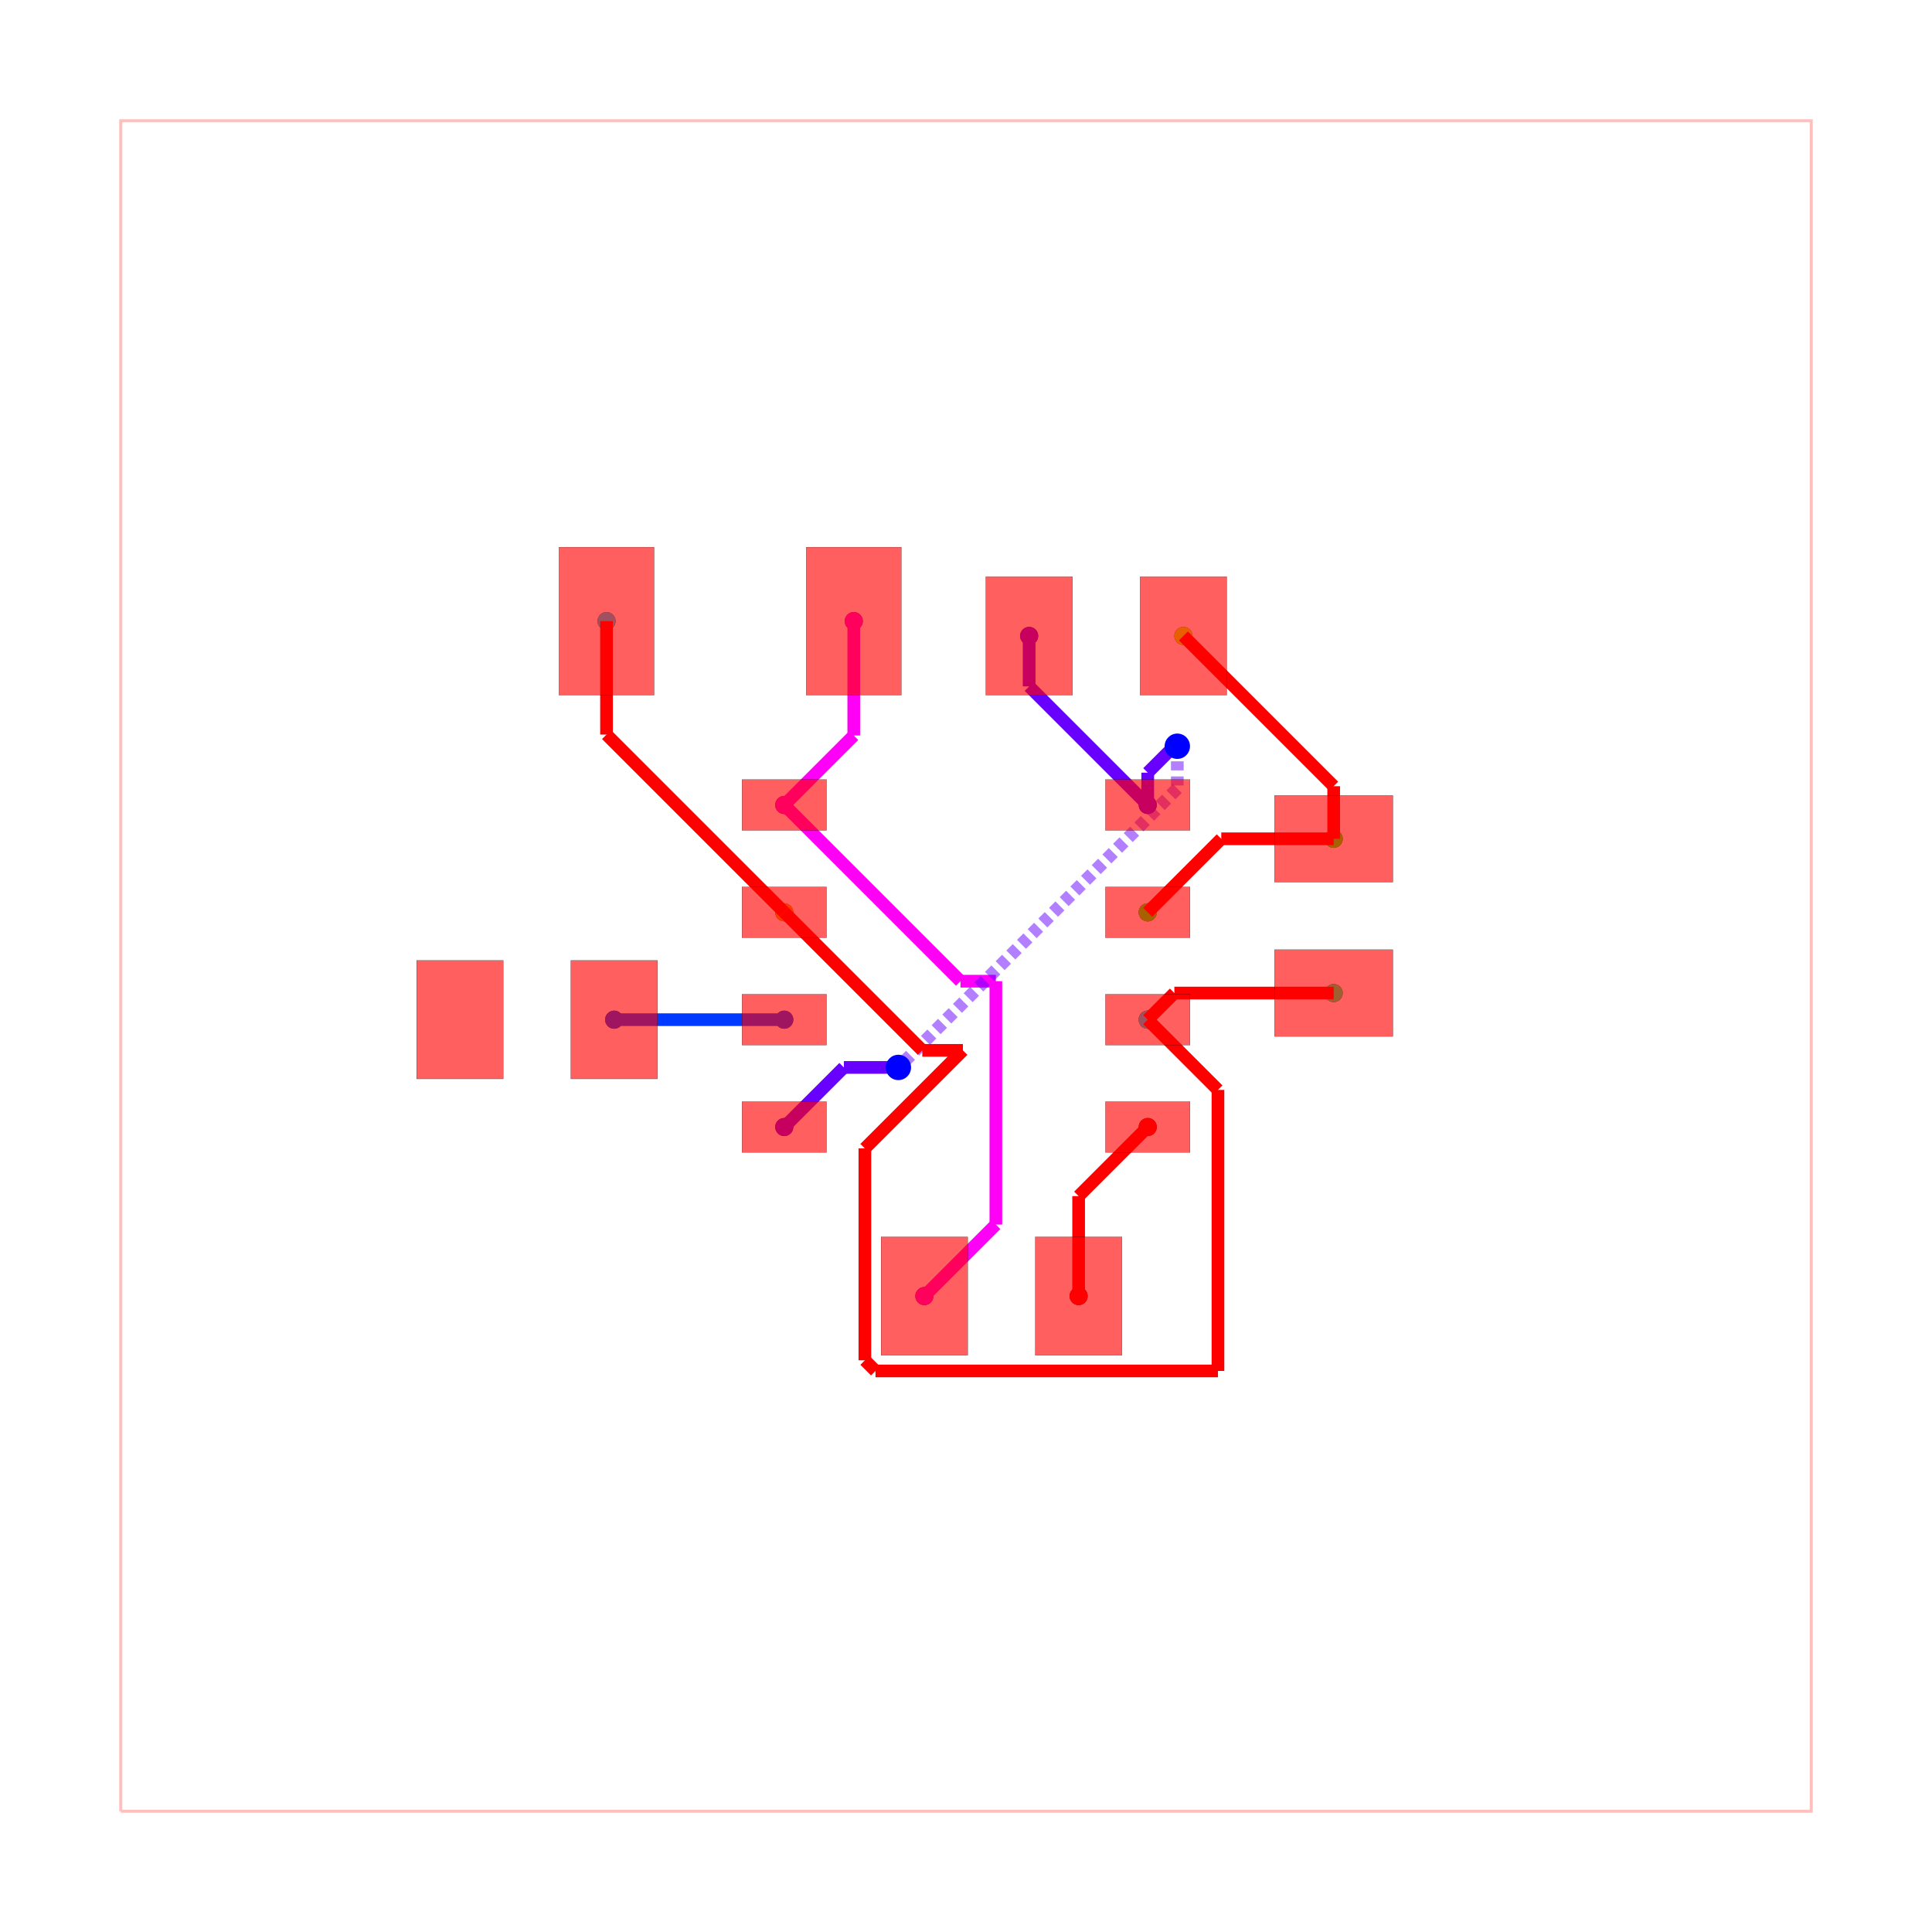
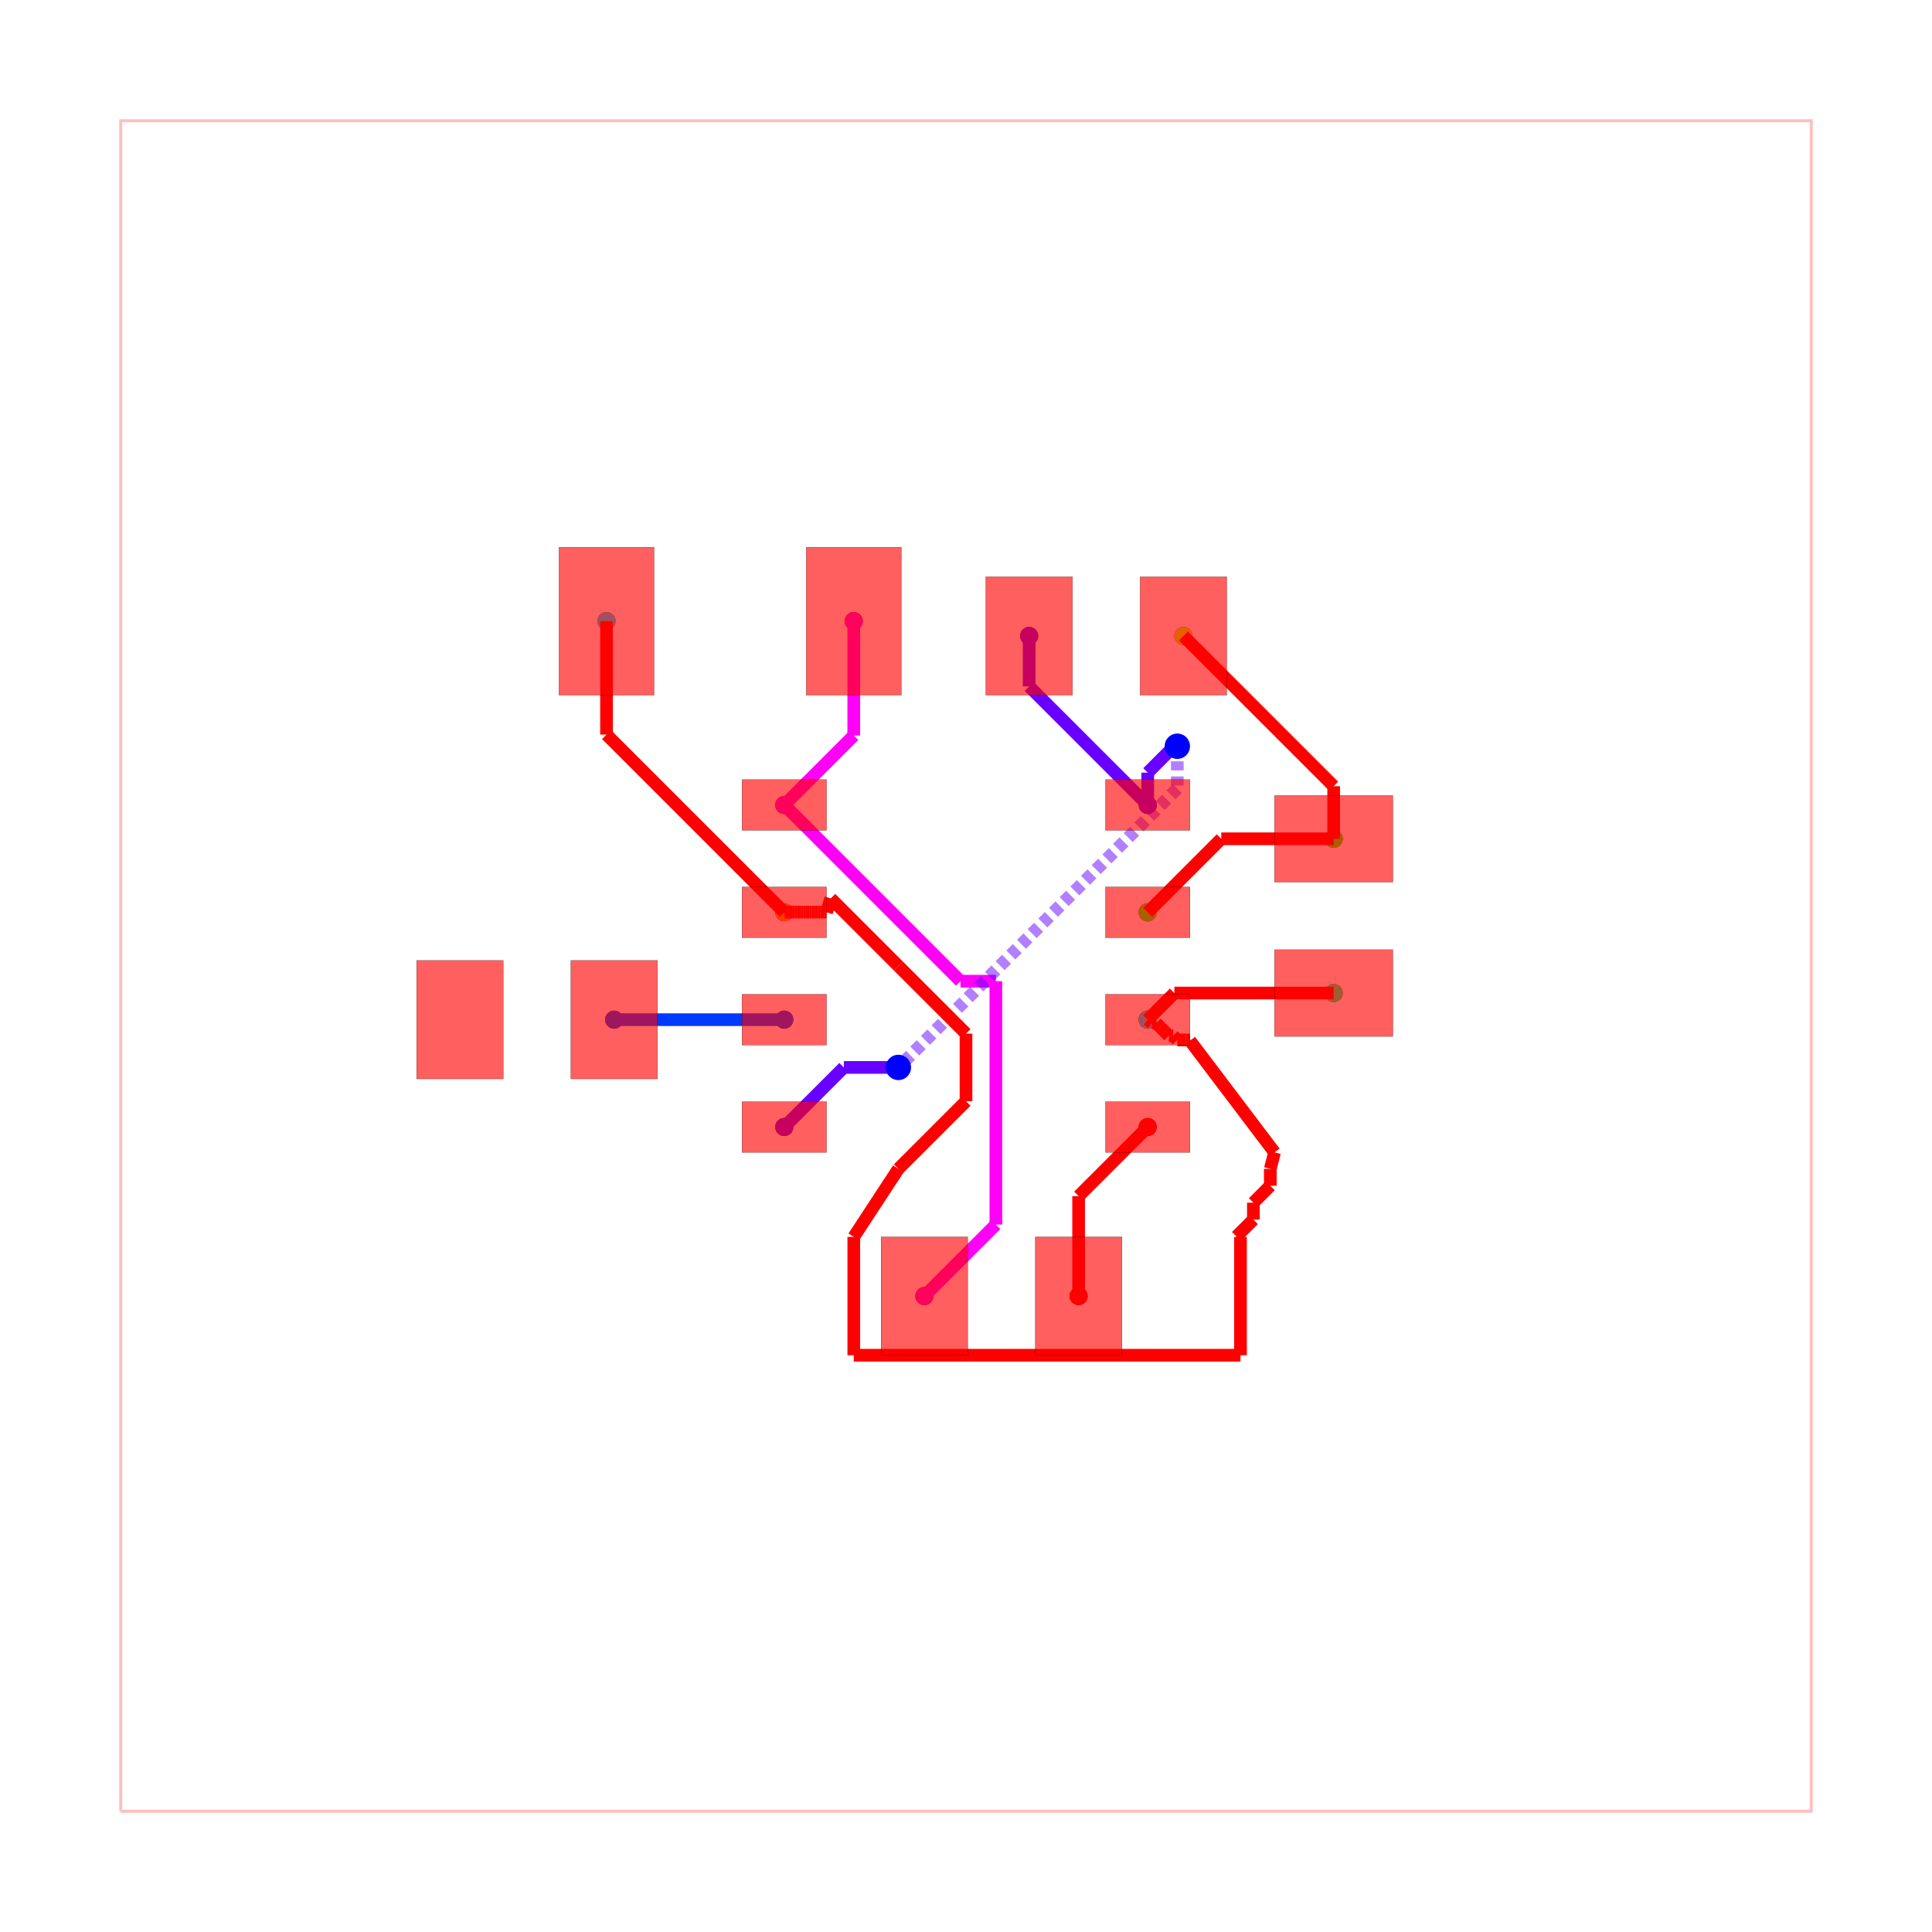
<svg xmlns="http://www.w3.org/2000/svg" width="640" height="640" viewBox="0 0 640 640">
  <rect width="100%" height="100%" fill="white" />
  <g>
    <circle data-type="point" data-label="source_trace_3 pcb_port_4" data-x="2.15" data-y="-1.905" cx="380.2" cy="373.34" r="3" fill="black" />
  </g>
  <g>
    <circle data-type="point" data-label="source_trace_3 pcb_port_14" data-x="1.332455957700033" data-y="-3.9050000000000002" cx="357.309" cy="429.34" r="3" fill="black" />
  </g>
  <g>
    <circle data-type="point" data-label="source_trace_5 pcb_port_5" data-x="2.15" data-y="-0.635" cx="380.2" cy="337.78" r="3" fill="black" />
  </g>
  <g>
    <circle data-type="point" data-label="source_trace_5 pcb_port_1" data-x="-2.15" data-y="0.635" cx="259.8" cy="302.22" r="3" fill="black" />
  </g>
  <g>
    <circle data-type="point" data-label="source_trace_7 pcb_port_9" data-x="2.5720976920476617" data-y="3.9050000000000002" cx="392.019" cy="210.66" r="3" fill="black" />
  </g>
  <g>
    <circle data-type="point" data-label="source_trace_7 pcb_port_6" data-x="2.15" data-y="0.635" cx="380.2" cy="302.22" r="3" fill="black" />
  </g>
  <g>
    <circle data-type="point" data-label="source_trace_8 pcb_port_6" data-x="2.15" data-y="0.635" cx="380.2" cy="302.22" r="3" fill="black" />
  </g>
  <g>
    <circle data-type="point" data-label="source_trace_8 pcb_port_10" data-x="4.35" data-y="1.5050000000000003" cx="441.8" cy="277.86" r="3" fill="black" />
  </g>
  <g>
    <circle data-type="point" data-label="source_trace_9 pcb_port_11" data-x="4.35" data-y="-0.31999999999999973" cx="441.8" cy="328.96" r="3" fill="black" />
  </g>
  <g>
    <circle data-type="point" data-label="source_trace_9 pcb_port_5" data-x="2.15" data-y="-0.635" cx="380.2" cy="337.78" r="3" fill="black" />
  </g>
  <g>
    <circle data-type="point" data-label="source_trace_10 pcb_port_5" data-x="2.15" data-y="-0.635" cx="380.2" cy="337.78" r="3" fill="black" />
  </g>
  <g>
    <circle data-type="point" data-label="source_trace_10 pcb_port_12" data-x="-4.252902307952339" data-y="4.08" cx="200.919" cy="205.76" r="3" fill="black" />
  </g>
  <g>
    <circle data-type="point" data-label="source_trace_12 pcb_port_2" data-x="-2.15" data-y="-0.635" cx="259.8" cy="337.78" r="3" fill="black" />
  </g>
  <g>
    <circle data-type="point" data-label="source_trace_12 pcb_port_16" data-x="-4.1625000000000005" data-y="-0.6350000000000003" cx="203.45" cy="337.78" r="3" fill="black" />
  </g>
  <g>
    <circle data-type="point" data-label="source_net_0 pcb_port_3" data-x="-2.15" data-y="-1.905" cx="259.8" cy="373.34" r="3" fill="black" />
  </g>
  <g>
    <circle data-type="point" data-label="source_net_0 pcb_port_8" data-x="0.7470976920476616" data-y="3.9050000000000002" cx="340.919" cy="210.66" r="3" fill="black" />
  </g>
  <g>
    <circle data-type="point" data-label="source_net_0 pcb_port_7" data-x="2.15" data-y="1.905" cx="380.2" cy="266.66" r="3" fill="black" />
  </g>
  <g>
    <circle data-type="point" data-label="source_net_1 pcb_port_0" data-x="-2.15" data-y="1.905" cx="259.8" cy="266.66" r="3" fill="black" />
  </g>
  <g>
    <circle data-type="point" data-label="source_net_1 pcb_port_13" data-x="-1.327902307952339" data-y="4.08" cx="282.819" cy="205.76" r="3" fill="black" />
  </g>
  <g>
    <circle data-type="point" data-label="source_net_1 pcb_port_15" data-x="-0.49254404229996707" data-y="-3.9050000000000002" cx="306.209" cy="429.34" r="3" fill="black" />
  </g>
  <g>
    <circle data-type="point" data-label="source_trace_3 (top)" data-x="2.15" data-y="-1.905" cx="380.2" cy="373.34" r="3" fill="hsl(0, 100%, 50%)" />
  </g>
  <g>
    <circle data-type="point" data-label="source_trace_3 (top)" data-x="1.332455957700033" data-y="-3.9050000000000002" cx="357.309" cy="429.34" r="3" fill="hsl(0, 100%, 50%)" />
  </g>
  <g>
    <circle data-type="point" data-label="source_trace_5 (top)" data-x="2.15" data-y="-0.635" cx="380.2" cy="337.78" r="3" fill="hsl(37.778, 100%, 50%)" />
  </g>
  <g>
    <circle data-type="point" data-label="source_trace_5 (top)" data-x="-2.15" data-y="0.635" cx="259.8" cy="302.22" r="3" fill="hsl(37.778, 100%, 50%)" />
  </g>
  <g>
    <circle data-type="point" data-label="source_trace_7 (top)" data-x="2.5720976920476617" data-y="3.9050000000000002" cx="392.019" cy="210.66" r="3" fill="hsl(75.556, 100%, 50%)" />
  </g>
  <g>
    <circle data-type="point" data-label="source_trace_7 (top)" data-x="2.15" data-y="0.635" cx="380.2" cy="302.22" r="3" fill="hsl(75.556, 100%, 50%)" />
  </g>
  <g>
    <circle data-type="point" data-label="source_trace_8 (top)" data-x="2.15" data-y="0.635" cx="380.2" cy="302.22" r="3" fill="hsl(113.333, 100%, 50%)" />
  </g>
  <g>
    <circle data-type="point" data-label="source_trace_8 (top)" data-x="4.35" data-y="1.5050000000000003" cx="441.8" cy="277.86" r="3" fill="hsl(113.333, 100%, 50%)" />
  </g>
  <g>
    <circle data-type="point" data-label="source_trace_9 (top)" data-x="4.35" data-y="-0.31999999999999973" cx="441.8" cy="328.96" r="3" fill="hsl(151.111, 100%, 50%)" />
  </g>
  <g>
    <circle data-type="point" data-label="source_trace_9 (top)" data-x="2.15" data-y="-0.635" cx="380.2" cy="337.78" r="3" fill="hsl(151.111, 100%, 50%)" />
  </g>
  <g>
    <circle data-type="point" data-label="source_trace_10 (top)" data-x="2.15" data-y="-0.635" cx="380.2" cy="337.78" r="3" fill="hsl(188.889, 100%, 50%)" />
  </g>
  <g>
    <circle data-type="point" data-label="source_trace_10 (top)" data-x="-4.252902307952339" data-y="4.08" cx="200.919" cy="205.76" r="3" fill="hsl(188.889, 100%, 50%)" />
  </g>
  <g>
    <circle data-type="point" data-label="source_trace_12 (top)" data-x="-2.15" data-y="-0.635" cx="259.8" cy="337.78" r="3" fill="hsl(226.667, 100%, 50%)" />
  </g>
  <g>
    <circle data-type="point" data-label="source_trace_12 (top)" data-x="-4.1625000000000005" data-y="-0.6350000000000003" cx="203.45" cy="337.78" r="3" fill="hsl(226.667, 100%, 50%)" />
  </g>
  <g>
    <circle data-type="point" data-label="source_net_0 (top)" data-x="-2.15" data-y="-1.905" cx="259.8" cy="373.34" r="3" fill="hsl(264.444, 100%, 50%)" />
  </g>
  <g>
    <circle data-type="point" data-label="source_net_0 (top)" data-x="0.7470976920476616" data-y="3.9050000000000002" cx="340.919" cy="210.66" r="3" fill="hsl(264.444, 100%, 50%)" />
  </g>
  <g>
    <circle data-type="point" data-label="source_net_0 (top)" data-x="2.15" data-y="1.905" cx="380.2" cy="266.66" r="3" fill="hsl(264.444, 100%, 50%)" />
  </g>
  <g>
    <circle data-type="point" data-label="source_net_1 (top)" data-x="-2.15" data-y="1.905" cx="259.8" cy="266.66" r="3" fill="hsl(302.222, 100%, 50%)" />
  </g>
  <g>
    <circle data-type="point" data-label="source_net_1 (top)" data-x="-1.327902307952339" data-y="4.08" cx="282.819" cy="205.76" r="3" fill="hsl(302.222, 100%, 50%)" />
  </g>
  <g>
    <circle data-type="point" data-label="source_net_1 (top)" data-x="-0.49254404229996707" data-y="-3.9050000000000002" cx="306.209" cy="429.34" r="3" fill="hsl(302.222, 100%, 50%)" />
  </g>
  <g>
    <polyline data-points="-10,-10 10,-10 10,10 -10,10 -10,-10" data-type="line" data-label="" points="40,600 600,600 600,40 40,40 40,600" fill="none" stroke="rgba(255,0,0,0.25)" stroke-width="1px" />
  </g>
  <g>
    <polyline data-points="-1.327902307952339,4.08 -1.327902307952339,2.7270976920476606" data-type="line" data-label="" points="282.819,205.76 282.819,243.641" fill="none" stroke="hsl(302.222, 100%, 50%)" stroke-width="4.2" />
  </g>
  <g>
    <polyline data-points="-1.327902307952339,2.7270976920476606 -2.15,1.905" data-type="line" data-label="" points="282.819,243.641 259.8,266.66" fill="none" stroke="hsl(302.222, 100%, 50%)" stroke-width="4.2" />
  </g>
  <g>
    <polyline data-points="-0.49254404229996707,-3.9050000000000002 0.35332543838918007,-3.059130519310853" data-type="line" data-label="" points="306.209,429.34 329.893,405.656" fill="none" stroke="hsl(302.222, 100%, 50%)" stroke-width="4.2" />
  </g>
  <g>
    <polyline data-points="0.35332543838918007,-3.059130519310853 0.35332543838918007,-0.17974910977880976" data-type="line" data-label="" points="329.893,405.656 329.893,325.033" fill="none" stroke="hsl(302.222, 100%, 50%)" stroke-width="4.2" />
  </g>
  <g>
    <polyline data-points="0.35332543838918007,-0.17974910977880976 -0.06525089022119035,-0.17974910977880976" data-type="line" data-label="" points="329.893,325.033 318.173,325.033" fill="none" stroke="hsl(302.222, 100%, 50%)" stroke-width="4.2" />
  </g>
  <g>
    <polyline data-points="-0.06525089022119035,-0.17974910977880976 -2.15,1.905" data-type="line" data-label="" points="318.173,325.033 259.8,266.66" fill="none" stroke="hsl(302.222, 100%, 50%)" stroke-width="4.2" />
  </g>
  <g>
    <polyline data-points="0.7470976920476616,3.9050000000000002 0.7470976920476616,3.3079023079523386" data-type="line" data-label="" points="340.919,210.66 340.919,227.379" fill="none" stroke="hsl(264.444, 100%, 50%)" stroke-width="4.2" />
  </g>
  <g>
    <polyline data-points="0.7470976920476616,3.3079023079523386 2.15,1.905" data-type="line" data-label="" points="340.919,227.379 380.2,266.66" fill="none" stroke="hsl(264.444, 100%, 50%)" stroke-width="4.2" />
  </g>
  <g>
    <polyline data-points="2.15,1.905 2.15,2.2873345907090696" data-type="line" data-label="" points="380.2,266.66 380.2,255.955" fill="none" stroke="hsl(264.444, 100%, 50%)" stroke-width="4.2" />
  </g>
  <g>
    <polyline data-points="2.15,2.2873345907090696 2.4099199220666288,2.5472545127756985" data-type="line" data-label="" points="380.2,255.955 387.478,248.677" fill="none" stroke="hsl(264.444, 100%, 50%)" stroke-width="4.2" />
  </g>
  <g>
    <polyline data-points="2.4099199220666288,2.5472545127756985 2.5,2.6000000000000005" data-type="line" data-label="" points="387.478,248.677 390,247.2" fill="none" stroke="hsl(264.444, 100%, 50%)" stroke-width="4.2" />
  </g>
  <g>
    <polyline data-points="2.5,2.6000000000000005 2.5,2.1" data-type="line" data-label="" points="390,247.2 390,261.2" fill="none" stroke="rgba(102,0,255,0.5)" stroke-width="4.2" stroke-dasharray="3 2" />
  </g>
  <g>
    <polyline data-points="2.5,2.1 -0.7257760369068147,-1.1257760369068146" data-type="line" data-label="" points="390,261.2 299.678,351.522" fill="none" stroke="rgba(102,0,255,0.5)" stroke-width="4.2" stroke-dasharray="3 2" />
  </g>
  <g>
    <polyline data-points="-0.7257760369068147,-1.1257760369068146 -0.8,-1.2" data-type="line" data-label="" points="299.678,351.522 297.6,353.6" fill="none" stroke="rgba(102,0,255,0.5)" stroke-width="4.2" stroke-dasharray="3 2" />
  </g>
  <g>
    <polyline data-points="-0.8,-1.2 -1.4449999999999998,-1.2" data-type="line" data-label="" points="297.6,353.6 279.54,353.6" fill="none" stroke="hsl(264.444, 100%, 50%)" stroke-width="4.2" />
  </g>
  <g>
    <polyline data-points="-1.4449999999999998,-1.2 -2.15,-1.905" data-type="line" data-label="" points="279.54,353.6 259.8,373.34" fill="none" stroke="hsl(264.444, 100%, 50%)" stroke-width="4.2" />
  </g>
  <g>
    <polyline data-points="-4.1625000000000005,-0.6350000000000003 -2.1500000000000004,-0.6350000000000003" data-type="line" data-label="" points="203.45,337.78 259.8,337.78" fill="none" stroke="hsl(226.667, 100%, 50%)" stroke-width="4.2" />
  </g>
  <g>
    <polyline data-points="-2.1500000000000004,-0.6350000000000003 -2.15,-0.635" data-type="line" data-label="" points="259.8,337.78 259.8,337.78" fill="none" stroke="hsl(226.667, 100%, 50%)" stroke-width="4.2" />
  </g>
  <g>
    <polyline data-points="4.35,1.5050000000000003 3.0200000000000005,1.5050000000000003" data-type="line" data-label="" points="441.8,277.86 404.56,277.86" fill="none" stroke="red" stroke-width="4.2" />
  </g>
  <g>
    <polyline data-points="3.0200000000000005,1.5050000000000003 2.15,0.635" data-type="line" data-label="" points="404.56,277.86 380.2,302.22" fill="none" stroke="red" stroke-width="4.2" />
  </g>
  <g>
    <polyline data-points="4.35,1.5050000000000003 4.35,2.1270976920476623" data-type="line" data-label="" points="441.8,277.86 441.8,260.441" fill="none" stroke="red" stroke-width="4.2" />
  </g>
  <g>
    <polyline data-points="4.35,2.1270976920476623 2.5720976920476617,3.9050000000000002" data-type="line" data-label="" points="441.8,260.441 392.019,210.66" fill="none" stroke="red" stroke-width="4.2" />
  </g>
  <g>
    <polyline data-points="4.35,-0.31999999999999973 2.4650000000000003,-0.31999999999999973" data-type="line" data-label="" points="441.8,328.96 389.02,328.96" fill="none" stroke="red" stroke-width="4.2" />
  </g>
  <g>
    <polyline data-points="2.4650000000000003,-0.31999999999999973 2.15,-0.635" data-type="line" data-label="" points="389.02,328.96 380.2,337.78" fill="none" stroke="red" stroke-width="4.2" />
  </g>
  <g>
    <polyline data-points="-4.252902307952339,4.08 -4.252902307952339,2.7379023079523392" data-type="line" data-label="" points="200.919,205.76 200.919,243.339" fill="none" stroke="red" stroke-width="4.2" />
  </g>
  <g>
    <polyline data-points="-4.252902307952339,2.7379023079523392 -2.15,0.635" data-type="line" data-label="" points="200.919,243.339 259.8,302.22" fill="none" stroke="red" stroke-width="4.2" />
  </g>
  <g>
-     <polyline data-points="2.15,-0.635 2.980895941321326,-1.4658959413213262" data-type="line" data-label="" points="380.2,337.78 403.465,361.045" fill="none" stroke="red" stroke-width="4.2" />
-   </g>
-   <g>
-     <polyline data-points="2.980895941321326,-1.4658959413213262 2.980895941321326,-4.7907320594824165" data-type="line" data-label="" points="403.465,361.045 403.465,454.14" fill="none" stroke="red" stroke-width="4.2" />
-   </g>
-   <g>
-     <polyline data-points="2.980895941321326,-4.7907320594824165 -1.0706109678011289,-4.7907320594824165" data-type="line" data-label="" points="403.465,454.14 290.023,454.14" fill="none" stroke="red" stroke-width="4.2" />
-   </g>
-   <g>
-     <polyline data-points="-1.0706109678011289,-4.7907320594824165 -1.1964087997429593,-4.664934227540586" data-type="line" data-label="" points="290.023,454.14 286.501,450.618" fill="none" stroke="red" stroke-width="4.2" />
-   </g>
-   <g>
-     <polyline data-points="-1.1964087997429593,-4.664934227540586 -1.1964087997429593,-2.157872198409919" data-type="line" data-label="" points="286.501,450.618 286.501,380.42" fill="none" stroke="red" stroke-width="4.2" />
-   </g>
-   <g>
-     <polyline data-points="-1.1964087997429593,-2.157872198409919 -0.0365861616561861,-0.9980495603231456" data-type="line" data-label="" points="286.501,380.42 318.976,347.945" fill="none" stroke="red" stroke-width="4.2" />
-   </g>
-   <g>
-     <polyline data-points="-0.0365861616561861,-0.9980495603231456 -0.5169504396768543,-0.9980495603231456" data-type="line" data-label="" points="318.976,347.945 305.525,347.945" fill="none" stroke="red" stroke-width="4.2" />
-   </g>
-   <g>
-     <polyline data-points="-0.5169504396768543,-0.9980495603231456 -2.15,0.635" data-type="line" data-label="" points="305.525,347.945 259.8,302.22" fill="none" stroke="red" stroke-width="4.2" />
+     <polyline data-points="2.15,-0.635 2.200000000000002,-0.6749999999999998" data-type="line" data-label="" points="380.2,337.78 381.6,338.9" fill="none" stroke="red" stroke-width="4.2" />
+   </g>
+   <g>
+     <polyline data-points="2.200000000000002,-0.6749999999999998 2.2500000000000018,-0.6749999999999998" data-type="line" data-label="" points="381.6,338.9 383,338.9" fill="none" stroke="red" stroke-width="4.2" />
+   </g>
+   <g>
+     <polyline data-points="2.2500000000000018,-0.6749999999999998 2.3000000000000016,-0.7249999999999999" data-type="line" data-label="" points="383,338.9 384.4,340.3" fill="none" stroke="red" stroke-width="4.2" />
+   </g>
+   <g>
+     <polyline data-points="2.3000000000000016,-0.7249999999999999 2.3500000000000014,-0.7749999999999999" data-type="line" data-label="" points="384.4,340.3 385.8,341.7" fill="none" stroke="red" stroke-width="4.2" />
+   </g>
+   <g>
+     <polyline data-points="2.3500000000000014,-0.7749999999999999 2.4000000000000012,-0.825" data-type="line" data-label="" points="385.8,341.7 387.2,343.1" fill="none" stroke="red" stroke-width="4.2" />
+   </g>
+   <g>
+     <polyline data-points="2.4000000000000012,-0.825 2.450000000000001,-0.825" data-type="line" data-label="" points="387.2,343.1 388.6,343.1" fill="none" stroke="red" stroke-width="4.2" />
+   </g>
+   <g>
+     <polyline data-points="2.450000000000001,-0.825 2.500000000000001,-0.875" data-type="line" data-label="" points="388.6,343.1 390,344.5" fill="none" stroke="red" stroke-width="4.2" />
+   </g>
+   <g>
+     <polyline data-points="2.500000000000001,-0.875 2.5500000000000007,-0.875" data-type="line" data-label="" points="390,344.5 391.4,344.5" fill="none" stroke="red" stroke-width="4.2" />
+   </g>
+   <g>
+     <polyline data-points="2.5500000000000007,-0.875 2.6000000000000005,-0.875" data-type="line" data-label="" points="391.4,344.5 392.8,344.5" fill="none" stroke="red" stroke-width="4.2" />
+   </g>
+   <g>
+     <polyline data-points="2.6000000000000005,-0.875 2.6500000000000004,-0.875" data-type="line" data-label="" points="392.8,344.5 394.2,344.5" fill="none" stroke="red" stroke-width="4.2" />
+   </g>
+   <g>
+     <polyline data-points="2.6500000000000004,-0.875 2.6499999999999995,-0.8837499999999998" data-type="line" data-label="" points="394.2,344.5 394.2,344.745" fill="none" stroke="red" stroke-width="4.2" />
+   </g>
+   <g>
+     <polyline data-points="2.6499999999999995,-0.8837499999999998 3.65,-2.205" data-type="line" data-label="" points="394.2,344.745 422.2,381.74" fill="none" stroke="red" stroke-width="4.2" />
+   </g>
+   <g>
+     <polyline data-points="3.65,-2.205 3.6000000000000005,-2.3999999999999995" data-type="line" data-label="" points="422.2,381.74 420.8,387.2" fill="none" stroke="red" stroke-width="4.2" />
+   </g>
+   <g>
+     <polyline data-points="3.6000000000000005,-2.3999999999999995 3.6000000000000005,-2.5999999999999996" data-type="line" data-label="" points="420.8,387.2 420.8,392.8" fill="none" stroke="red" stroke-width="4.2" />
+   </g>
+   <g>
+     <polyline data-points="3.6000000000000005,-2.5999999999999996 3.4000000000000004,-2.8" data-type="line" data-label="" points="420.8,392.8 415.2,398.4" fill="none" stroke="red" stroke-width="4.2" />
+   </g>
+   <g>
+     <polyline data-points="3.4000000000000004,-2.8 3.4000000000000004,-3" data-type="line" data-label="" points="415.2,398.4 415.2,404" fill="none" stroke="red" stroke-width="4.2" />
+   </g>
+   <g>
+     <polyline data-points="3.4000000000000004,-3 3.2,-3.2" data-type="line" data-label="" points="415.2,404 409.6,409.6" fill="none" stroke="red" stroke-width="4.2" />
+   </g>
+   <g>
+     <polyline data-points="3.2,-3.2 3.247477978850017,-3.205" data-type="line" data-label="" points="409.6,409.6 410.929,409.74" fill="none" stroke="red" stroke-width="4.2" />
+   </g>
+   <g>
+     <polyline data-points="3.247477978850017,-3.205 3.247477978850017,-4.605" data-type="line" data-label="" points="410.929,409.74 410.929,448.94" fill="none" stroke="red" stroke-width="4.2" />
+   </g>
+   <g>
+     <polyline data-points="3.247477978850017,-4.605 -1.3275220211499836,-4.605" data-type="line" data-label="" points="410.929,448.94 282.829,448.94" fill="none" stroke="red" stroke-width="4.2" />
+   </g>
+   <g>
+     <polyline data-points="-1.3275220211499836,-4.605 -1.3275220211499834,-3.2050000000000005" data-type="line" data-label="" points="282.829,448.94 282.829,409.74" fill="none" stroke="red" stroke-width="4.2" />
+   </g>
+   <g>
+     <polyline data-points="-1.3275220211499834,-3.2050000000000005 -0.8,-2.4000000000000004" data-type="line" data-label="" points="282.829,409.74 297.6,387.2" fill="none" stroke="red" stroke-width="4.2" />
+   </g>
+   <g>
+     <polyline data-points="-0.8,-2.4000000000000004 0,-1.6" data-type="line" data-label="" points="297.6,387.2 320,364.8" fill="none" stroke="red" stroke-width="4.2" />
+   </g>
+   <g>
+     <polyline data-points="0,-1.6 0,-0.8" data-type="line" data-label="" points="320,364.8 320,342.4" fill="none" stroke="red" stroke-width="4.2" />
+   </g>
+   <g>
+     <polyline data-points="0,-0.8 -0.8,0" data-type="line" data-label="" points="320,342.4 297.6,320" fill="none" stroke="red" stroke-width="4.2" />
+   </g>
+   <g>
+     <polyline data-points="-0.8,0 -1.6,0.8" data-type="line" data-label="" points="297.6,320 275.2,297.6" fill="none" stroke="red" stroke-width="4.2" />
+   </g>
+   <g>
+     <polyline data-points="-1.6,0.8 -1.65,0.635" data-type="line" data-label="" points="275.2,297.6 273.8,302.22" fill="none" stroke="red" stroke-width="4.2" />
+   </g>
+   <g>
+     <polyline data-points="-1.65,0.635 -1.6500000000000001,0.6375000000000001" data-type="line" data-label="" points="273.8,302.22 273.8,302.15" fill="none" stroke="red" stroke-width="4.2" />
+   </g>
+   <g>
+     <polyline data-points="-1.6500000000000001,0.6375000000000001 -1.675,0.6375000000000001" data-type="line" data-label="" points="273.8,302.15 273.1,302.15" fill="none" stroke="red" stroke-width="4.2" />
+   </g>
+   <g>
+     <polyline data-points="-1.675,0.6375000000000001 -1.7,0.6375000000000001" data-type="line" data-label="" points="273.1,302.15 272.4,302.15" fill="none" stroke="red" stroke-width="4.2" />
+   </g>
+   <g>
+     <polyline data-points="-1.7,0.6375000000000001 -1.7249999999999999,0.6375000000000001" data-type="line" data-label="" points="272.4,302.15 271.7,302.15" fill="none" stroke="red" stroke-width="4.2" />
+   </g>
+   <g>
+     <polyline data-points="-1.7249999999999999,0.6375000000000001 -1.7499999999999998,0.6375000000000001" data-type="line" data-label="" points="271.7,302.15 271,302.15" fill="none" stroke="red" stroke-width="4.2" />
+   </g>
+   <g>
+     <polyline data-points="-1.7499999999999998,0.6375000000000001 -1.7749999999999997,0.6375000000000001" data-type="line" data-label="" points="271,302.15 270.3,302.15" fill="none" stroke="red" stroke-width="4.2" />
+   </g>
+   <g>
+     <polyline data-points="-1.7749999999999997,0.6375000000000001 -1.7999999999999996,0.6375000000000001" data-type="line" data-label="" points="270.3,302.15 269.6,302.15" fill="none" stroke="red" stroke-width="4.2" />
+   </g>
+   <g>
+     <polyline data-points="-1.7999999999999996,0.6375000000000001 -1.8249999999999995,0.6375000000000001" data-type="line" data-label="" points="269.6,302.15 268.9,302.15" fill="none" stroke="red" stroke-width="4.2" />
+   </g>
+   <g>
+     <polyline data-points="-1.8249999999999995,0.6375000000000001 -1.8499999999999994,0.6375000000000001" data-type="line" data-label="" points="268.9,302.15 268.2,302.15" fill="none" stroke="red" stroke-width="4.2" />
+   </g>
+   <g>
+     <polyline data-points="-1.8499999999999994,0.6375000000000001 -1.8749999999999993,0.6375000000000001" data-type="line" data-label="" points="268.2,302.15 267.5,302.15" fill="none" stroke="red" stroke-width="4.2" />
+   </g>
+   <g>
+     <polyline data-points="-1.8749999999999993,0.6375000000000001 -1.8999999999999992,0.6375000000000001" data-type="line" data-label="" points="267.5,302.15 266.8,302.15" fill="none" stroke="red" stroke-width="4.2" />
+   </g>
+   <g>
+     <polyline data-points="-1.8999999999999992,0.6375000000000001 -1.9249999999999992,0.6375000000000001" data-type="line" data-label="" points="266.8,302.15 266.1,302.15" fill="none" stroke="red" stroke-width="4.2" />
+   </g>
+   <g>
+     <polyline data-points="-1.9249999999999992,0.6375000000000001 -1.949999999999999,0.6375000000000001" data-type="line" data-label="" points="266.1,302.15 265.4,302.15" fill="none" stroke="red" stroke-width="4.2" />
+   </g>
+   <g>
+     <polyline data-points="-1.949999999999999,0.6375000000000001 -1.974999999999999,0.6375000000000001" data-type="line" data-label="" points="265.4,302.15 264.7,302.15" fill="none" stroke="red" stroke-width="4.2" />
+   </g>
+   <g>
+     <polyline data-points="-1.974999999999999,0.6375000000000001 -1.999999999999999,0.6375000000000001" data-type="line" data-label="" points="264.7,302.15 264,302.15" fill="none" stroke="red" stroke-width="4.2" />
+   </g>
+   <g>
+     <polyline data-points="-1.999999999999999,0.6375000000000001 -2.024999999999999,0.6375000000000001" data-type="line" data-label="" points="264,302.15 263.3,302.15" fill="none" stroke="red" stroke-width="4.2" />
+   </g>
+   <g>
+     <polyline data-points="-2.024999999999999,0.6375000000000001 -2.049999999999999,0.6375000000000001" data-type="line" data-label="" points="263.3,302.15 262.6,302.15" fill="none" stroke="red" stroke-width="4.2" />
+   </g>
+   <g>
+     <polyline data-points="-2.049999999999999,0.6375000000000001 -2.074999999999999,0.6375000000000001" data-type="line" data-label="" points="262.6,302.15 261.9,302.15" fill="none" stroke="red" stroke-width="4.2" />
+   </g>
+   <g>
+     <polyline data-points="-2.074999999999999,0.6375000000000001 -2.0999999999999988,0.6375000000000001" data-type="line" data-label="" points="261.9,302.15 261.2,302.15" fill="none" stroke="red" stroke-width="4.2" />
+   </g>
+   <g>
+     <polyline data-points="-2.0999999999999988,0.6375000000000001 -2.1249999999999987,0.6375000000000001" data-type="line" data-label="" points="261.2,302.15 260.5,302.15" fill="none" stroke="red" stroke-width="4.2" />
+   </g>
+   <g>
+     <polyline data-points="-2.1249999999999987,0.6375000000000001 -2.15,0.635" data-type="line" data-label="" points="260.5,302.15 259.8,302.22" fill="none" stroke="red" stroke-width="4.2" />
  </g>
  <g>
    <polyline data-points="1.332455957700033,-3.9050000000000002 1.332455957700033,-2.722544042299967" data-type="line" data-label="" points="357.309,429.34 357.309,396.231" fill="none" stroke="hsl(0, 100%, 50%)" stroke-width="4.2" />
  </g>
  <g>
    <polyline data-points="1.332455957700033,-2.722544042299967 2.15,-1.905" data-type="line" data-label="" points="357.309,396.231 380.2,373.34" fill="none" stroke="hsl(0, 100%, 50%)" stroke-width="4.2" />
  </g>
  <g>
    <rect data-type="rect" data-label="top" data-x="-2.15" data-y="1.905" x="245.8" y="258.26" width="28" height="16.8" fill="rgba(255,0,0,0.25)" stroke="black" stroke-width="0.036" />
  </g>
  <g>
    <rect data-type="rect" data-label="top" data-x="-2.15" data-y="0.635" x="245.8" y="293.82" width="28" height="16.8" fill="rgba(255,0,0,0.25)" stroke="black" stroke-width="0.036" />
  </g>
  <g>
    <rect data-type="rect" data-label="top" data-x="-2.15" data-y="-0.635" x="245.8" y="329.38" width="28" height="16.8" fill="rgba(255,0,0,0.25)" stroke="black" stroke-width="0.036" />
  </g>
  <g>
    <rect data-type="rect" data-label="top" data-x="-2.15" data-y="-1.905" x="245.8" y="364.94" width="28" height="16.8" fill="rgba(255,0,0,0.25)" stroke="black" stroke-width="0.036" />
  </g>
  <g>
    <rect data-type="rect" data-label="top" data-x="2.15" data-y="-1.905" x="366.2" y="364.94" width="28" height="16.8" fill="rgba(255,0,0,0.25)" stroke="black" stroke-width="0.036" />
  </g>
  <g>
    <rect data-type="rect" data-label="top" data-x="2.15" data-y="-0.635" x="366.2" y="329.38" width="28" height="16.8" fill="rgba(255,0,0,0.25)" stroke="black" stroke-width="0.036" />
  </g>
  <g>
    <rect data-type="rect" data-label="top" data-x="2.15" data-y="0.635" x="366.2" y="293.82" width="28" height="16.8" fill="rgba(255,0,0,0.25)" stroke="black" stroke-width="0.036" />
  </g>
  <g>
    <rect data-type="rect" data-label="top" data-x="2.15" data-y="1.905" x="366.2" y="258.26" width="28" height="16.8" fill="rgba(255,0,0,0.25)" stroke="black" stroke-width="0.036" />
  </g>
  <g>
    <rect data-type="rect" data-label="top" data-x="0.7470976920476616" data-y="3.9050000000000002" x="326.569" y="191.06" width="28.7" height="39.2" fill="rgba(255,0,0,0.25)" stroke="black" stroke-width="0.036" />
  </g>
  <g>
    <rect data-type="rect" data-label="top" data-x="2.5720976920476617" data-y="3.9050000000000002" x="377.669" y="191.06" width="28.7" height="39.2" fill="rgba(255,0,0,0.25)" stroke="black" stroke-width="0.036" />
  </g>
  <g>
    <rect data-type="rect" data-label="top" data-x="4.35" data-y="1.5050000000000003" x="422.2" y="263.51" width="39.2" height="28.7" fill="rgba(255,0,0,0.25)" stroke="black" stroke-width="0.036" />
  </g>
  <g>
    <rect data-type="rect" data-label="top" data-x="4.35" data-y="-0.31999999999999973" x="422.2" y="314.61" width="39.2" height="28.7" fill="rgba(255,0,0,0.25)" stroke="black" stroke-width="0.036" />
  </g>
  <g>
    <rect data-type="rect" data-label="top" data-x="-4.252902307952339" data-y="4.08" x="185.169" y="181.26" width="31.5" height="49" fill="rgba(255,0,0,0.25)" stroke="black" stroke-width="0.036" />
  </g>
  <g>
    <rect data-type="rect" data-label="top" data-x="-1.327902307952339" data-y="4.08" x="267.069" y="181.26" width="31.5" height="49" fill="rgba(255,0,0,0.25)" stroke="black" stroke-width="0.036" />
  </g>
  <g>
    <rect data-type="rect" data-label="top" data-x="1.332455957700033" data-y="-3.9050000000000002" x="342.959" y="409.74" width="28.7" height="39.2" fill="rgba(255,0,0,0.25)" stroke="black" stroke-width="0.036" />
  </g>
  <g>
    <rect data-type="rect" data-label="top" data-x="-0.49254404229996707" data-y="-3.9050000000000002" x="291.859" y="409.74" width="28.7" height="39.2" fill="rgba(255,0,0,0.25)" stroke="black" stroke-width="0.036" />
  </g>
  <g>
    <rect data-type="rect" data-label="top" data-x="-4.1625000000000005" data-y="-0.6350000000000003" x="189.1" y="318.18" width="28.7" height="39.2" fill="rgba(255,0,0,0.25)" stroke="black" stroke-width="0.036" />
  </g>
  <g>
    <rect data-type="rect" data-label="top" data-x="-5.9875" data-y="-0.6350000000000001" x="138" y="318.18" width="28.7" height="39.2" fill="rgba(255,0,0,0.25)" stroke="black" stroke-width="0.036" />
  </g>
  <g>
    <rect data-type="rect" data-label="" data-x="-2.15" data-y="1.905" x="245.8" y="258.26" width="28" height="16.8" fill="rgba(255,0,0,0.5)" stroke="black" stroke-width="0.036" />
  </g>
  <g>
    <rect data-type="rect" data-label="" data-x="-2.15" data-y="0.635" x="245.8" y="293.82" width="28" height="16.8" fill="rgba(255,0,0,0.5)" stroke="black" stroke-width="0.036" />
  </g>
  <g>
    <rect data-type="rect" data-label="" data-x="-2.15" data-y="-0.635" x="245.8" y="329.38" width="28" height="16.8" fill="rgba(255,0,0,0.5)" stroke="black" stroke-width="0.036" />
  </g>
  <g>
    <rect data-type="rect" data-label="" data-x="-2.15" data-y="-1.905" x="245.8" y="364.94" width="28" height="16.8" fill="rgba(255,0,0,0.5)" stroke="black" stroke-width="0.036" />
  </g>
  <g>
    <rect data-type="rect" data-label="" data-x="2.15" data-y="-1.905" x="366.2" y="364.94" width="28" height="16.8" fill="rgba(255,0,0,0.5)" stroke="black" stroke-width="0.036" />
  </g>
  <g>
    <rect data-type="rect" data-label="" data-x="2.15" data-y="-0.635" x="366.2" y="329.38" width="28" height="16.8" fill="rgba(255,0,0,0.5)" stroke="black" stroke-width="0.036" />
  </g>
  <g>
    <rect data-type="rect" data-label="" data-x="2.15" data-y="0.635" x="366.2" y="293.82" width="28" height="16.8" fill="rgba(255,0,0,0.5)" stroke="black" stroke-width="0.036" />
  </g>
  <g>
    <rect data-type="rect" data-label="" data-x="2.15" data-y="1.905" x="366.2" y="258.26" width="28" height="16.8" fill="rgba(255,0,0,0.5)" stroke="black" stroke-width="0.036" />
  </g>
  <g>
    <rect data-type="rect" data-label="" data-x="0.7470976920476616" data-y="3.9050000000000002" x="326.569" y="191.06" width="28.7" height="39.2" fill="rgba(255,0,0,0.5)" stroke="black" stroke-width="0.036" />
  </g>
  <g>
    <rect data-type="rect" data-label="" data-x="2.5720976920476617" data-y="3.9050000000000002" x="377.669" y="191.06" width="28.7" height="39.2" fill="rgba(255,0,0,0.5)" stroke="black" stroke-width="0.036" />
  </g>
  <g>
    <rect data-type="rect" data-label="" data-x="4.35" data-y="1.5050000000000003" x="422.2" y="263.51" width="39.2" height="28.7" fill="rgba(255,0,0,0.5)" stroke="black" stroke-width="0.036" />
  </g>
  <g>
    <rect data-type="rect" data-label="" data-x="4.35" data-y="-0.31999999999999973" x="422.2" y="314.61" width="39.2" height="28.7" fill="rgba(255,0,0,0.5)" stroke="black" stroke-width="0.036" />
  </g>
  <g>
    <rect data-type="rect" data-label="" data-x="-4.252902307952339" data-y="4.08" x="185.169" y="181.26" width="31.5" height="49" fill="rgba(255,0,0,0.5)" stroke="black" stroke-width="0.036" />
  </g>
  <g>
    <rect data-type="rect" data-label="" data-x="-1.327902307952339" data-y="4.08" x="267.069" y="181.26" width="31.5" height="49" fill="rgba(255,0,0,0.5)" stroke="black" stroke-width="0.036" />
  </g>
  <g>
    <rect data-type="rect" data-label="" data-x="1.332455957700033" data-y="-3.9050000000000002" x="342.959" y="409.74" width="28.7" height="39.2" fill="rgba(255,0,0,0.5)" stroke="black" stroke-width="0.036" />
  </g>
  <g>
    <rect data-type="rect" data-label="" data-x="-0.49254404229996707" data-y="-3.9050000000000002" x="291.859" y="409.74" width="28.7" height="39.2" fill="rgba(255,0,0,0.5)" stroke="black" stroke-width="0.036" />
  </g>
  <g>
    <rect data-type="rect" data-label="" data-x="-4.1625000000000005" data-y="-0.6350000000000003" x="189.1" y="318.18" width="28.7" height="39.2" fill="rgba(255,0,0,0.5)" stroke="black" stroke-width="0.036" />
  </g>
  <g>
    <rect data-type="rect" data-label="" data-x="-5.9875" data-y="-0.6350000000000001" x="138" y="318.18" width="28.7" height="39.2" fill="rgba(255,0,0,0.5)" stroke="black" stroke-width="0.036" />
  </g>
  <circle data-type="circle" data-label="" data-x="2.5" data-y="2.6000000000000005" cx="390" cy="247.2" r="4.2" fill="blue" stroke="none" stroke-width="0.036" />
  <circle data-type="circle" data-label="" data-x="-0.8" data-y="-1.2" cx="297.6" cy="353.6" r="4.2" fill="blue" stroke="none" stroke-width="0.036" />
  <g id="crosshair" style="display: none">
    <line id="crosshair-h" y1="0" y2="640" stroke="#666" stroke-width="0.5" />
    <line id="crosshair-v" x1="0" x2="640" stroke="#666" stroke-width="0.5" />
    <text id="coordinates" font-family="monospace" font-size="12" fill="#666" />
  </g>
</svg>
